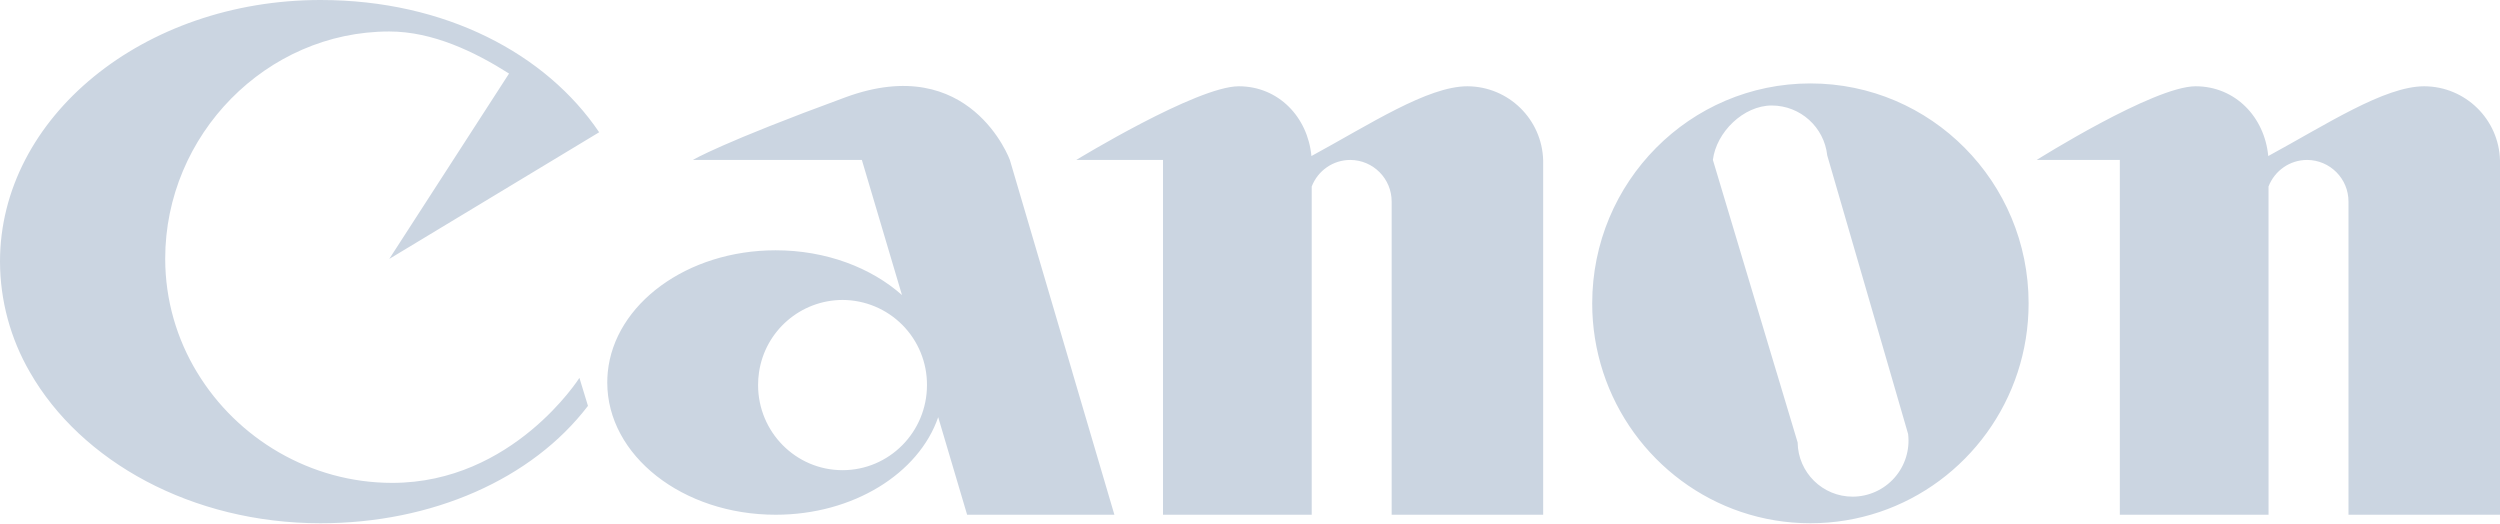
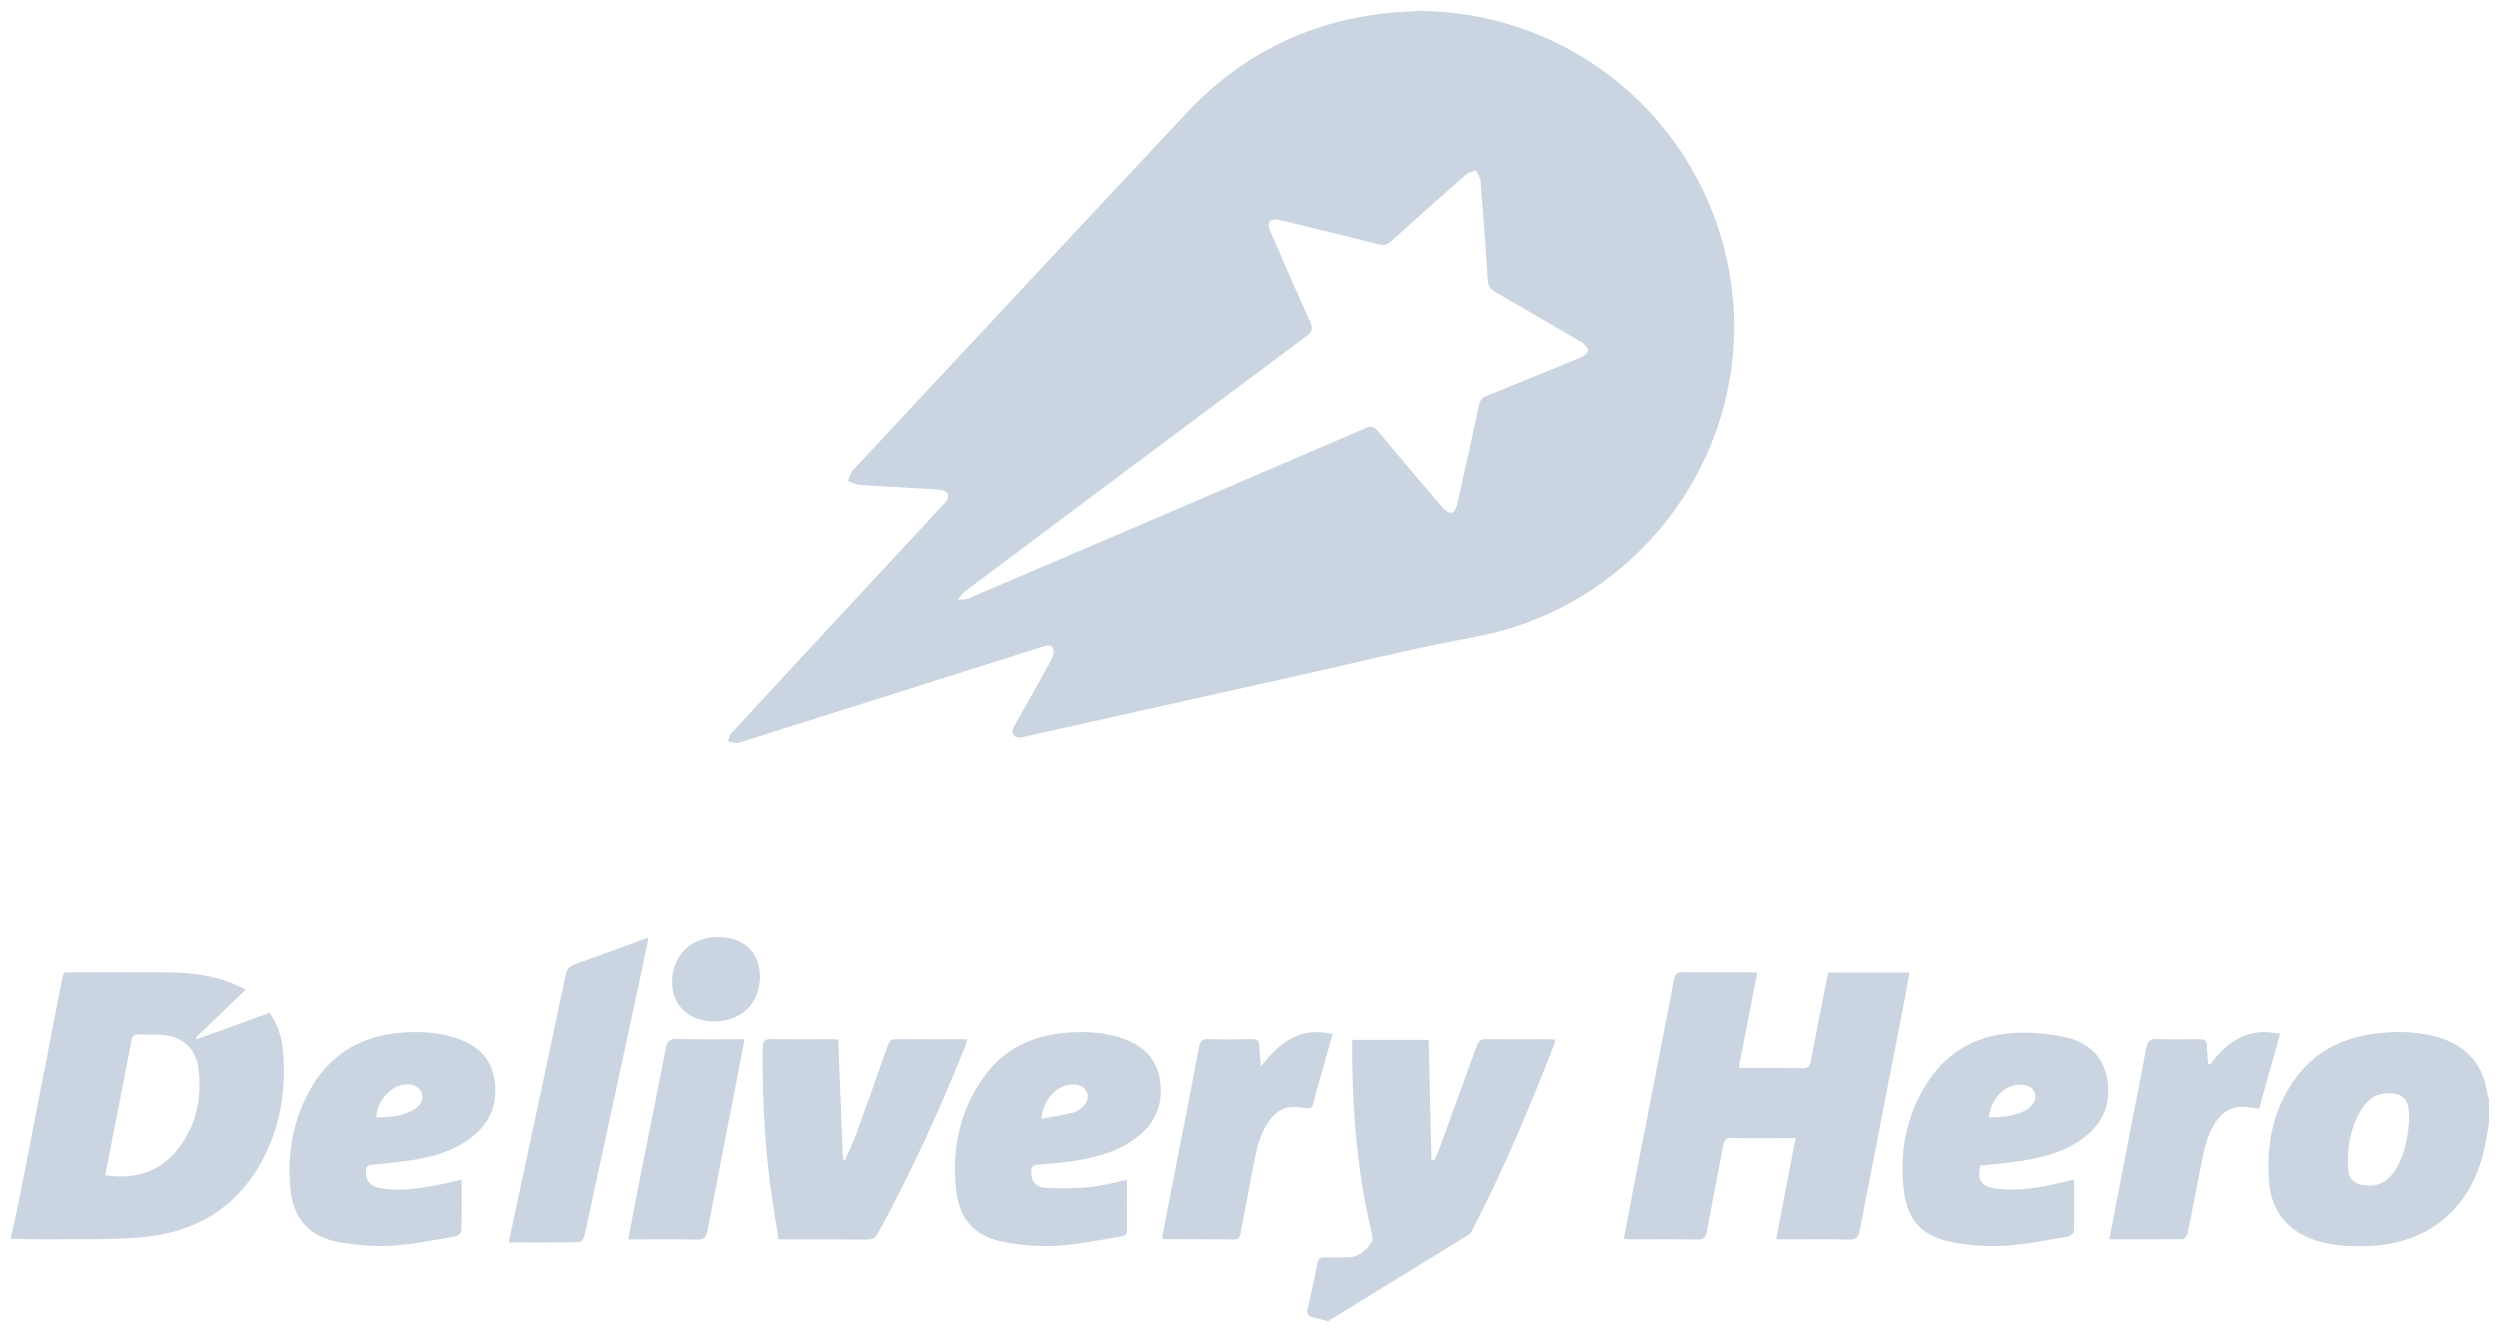
- <svg xmlns="http://www.w3.org/2000/svg" width="86" height="18">
-   <path fill="#CBD5E1" fill-rule="nonzero" d="M6.78 12.81c1.376 2.275 3.902 3.801 6.712 3.801 4.153 0 6.44-3.612 6.44-3.612l.294.963c-1.923 2.52-5.358 4.038-9.2 4.038-4.425 0-8.24-2.127-9.996-5.195A7.623 7.623 0 0 1 0 9c0-4.97 4.936-9 11.025-9 4.303 0 7.767 1.858 9.586 4.55l-7.22 4.357 4.12-6.377c-1.178-.747-2.624-1.447-4.12-1.447-4.227 0-7.708 3.555-7.708 7.815 0 1.428.402 2.769 1.096 3.911Zm19.33-.003a2.968 2.968 0 0 0-.032.439c0 1.617 1.3 2.928 2.905 2.928 1.605 0 2.905-1.31 2.905-2.928a2.913 2.913 0 0 0-2.905-2.928 2.913 2.913 0 0 0-2.873 2.489Zm10.78-.002 1.445 4.902h-5.066l-.995-3.356c-.667 1.934-2.918 3.356-5.592 3.356-3.199 0-5.792-2.036-5.792-4.548 0-.118.006-.235.017-.354.228-2.345 2.726-4.195 5.775-4.195 1.73 0 3.284.596 4.346 1.54l-1.38-4.648h-5.813s.967-.585 5.256-2.158c4.29-1.573 5.648 2.158 5.648 2.158l2.152 7.303Zm16.195 0v4.902h-5.212V6.937a1.43 1.43 0 0 0-1.423-1.435c-.587 0-1.114.362-1.327.914v11.291h-5.116V5.502h-2.983s4.15-2.534 5.59-2.534c1.363 0 2.373 1.056 2.499 2.4 2.007-1.09 3.997-2.4 5.366-2.4a2.617 2.617 0 0 1 2.606 2.553v7.284Zm8.029 0 .725 2.416a1.891 1.891 0 0 0 1.895 1.864 1.926 1.926 0 0 0 1.905-2.156l-.616-2.124-2.166-7.459a1.924 1.924 0 0 0-1.906-1.717c-.978 0-1.91.92-2.028 1.872l2.19 7.304Zm8.294.001C68.421 15.823 65.602 18 62.278 18c-3.323 0-6.142-2.177-7.13-5.195a7.605 7.605 0 0 1-.376-2.37c0-4.178 3.36-7.565 7.506-7.565 4.146 0 7.506 3.387 7.506 7.565 0 .828-.132 1.625-.376 2.371Zm8.63 0v4.901h-5.116V5.502h-2.86s4.027-2.534 5.466-2.534c1.364 0 2.373 1.056 2.5 2.4 2.007-1.09 3.997-2.4 5.366-2.4A2.616 2.616 0 0 1 86 5.52v12.186h-5.212V6.937a1.43 1.43 0 0 0-1.424-1.435c-.587 0-1.113.362-1.327.914v6.39Z" />
+ <svg xmlns="http://www.w3.org/2000/svg" width="114.179" height="60.843" viewBox="0 0 30.21 16.098" version="1.1" id="svg1837">
+   <defs id="defs1831">
+     <clipPath id="clipPath1076" clipPathUnits="userSpaceOnUse">
+       <path id="path1074" d="M 0,0 H 595.276 V 841.89 H 0 Z" />
+     </clipPath>
+     <clipPath id="clipPath1048" clipPathUnits="userSpaceOnUse">
+       <path id="path1046" d="M 0,0 H 595.276 V 841.89 H 0 Z" />
+     </clipPath>
+   </defs>
+   <g id="layer1" transform="translate(-67.2098,-150.4794)">
+     <g id="g1070" transform="matrix(0.3527778,0,0,-0.3527778,21.3421,311.3654)">
+       <g id="g1072" clip-path="url(#clipPath1076)">
+         <g id="g1078" transform="translate(130.3937,413.6714)">
+           <path d="M 0,0 C 0.104,0.481 0.217,0.961 0.312,1.444 0.797,3.923 1.277,6.404 1.76,8.884 1.771,8.942 1.794,8.998 1.815,9.067 1.891,9.071 1.967,9.078 2.043,9.078 3.171,9.078 4.3,9.083 5.428,9.075 6.149,9.07 6.86,8.982 7.538,8.718 7.696,8.657 7.847,8.578 8.044,8.488 7.456,7.922 6.894,7.381 6.332,6.839 6.341,6.822 6.35,6.804 6.359,6.786 7.191,7.087 8.022,7.387 8.865,7.692 9.147,7.284 9.284,6.835 9.322,6.366 9.42,5.144 9.259,3.959 8.718,2.847 7.899,1.161 6.511,0.234 4.686,0.024 3.629,-0.097 2.553,-0.049 1.486,-0.067 0.991,-0.075 0.495,-0.057 0,-0.051 Z M 3.229,2.126 C 4.244,1.976 5.07,2.245 5.652,2.941 6.345,3.769 6.551,4.746 6.421,5.797 6.34,6.46 5.871,6.883 5.199,6.934 4.927,6.954 4.652,6.937 4.38,6.951 4.221,6.959 4.16,6.904 4.13,6.744 3.971,5.888 3.799,5.035 3.631,4.181 3.497,3.497 3.363,2.812 3.229,2.126" style="fill:#CBD5E1;fill-opacity:1;fill-rule:nonzero;stroke:none" id="path1080" />
+         </g>
+         <g id="g1082" transform="translate(175.5043,410.7975)">
+           <path d="m 0,0 c -0.171,0.046 -0.341,0.096 -0.514,0.135 -0.163,0.038 -0.223,0.113 -0.181,0.291 0.121,0.515 0.236,1.032 0.332,1.552 0.034,0.181 0.114,0.218 0.275,0.212 C 0.151,2.18 0.391,2.192 0.63,2.187 1.038,2.178 1.302,2.409 1.507,2.72 1.548,2.783 1.532,2.9 1.512,2.984 0.989,5.123 0.831,7.3 0.829,9.494 c 0,0.041 0.007,0.082 0.013,0.145 h 2.61 C 3.483,8.265 3.514,6.898 3.546,5.531 3.578,5.527 3.609,5.524 3.641,5.52 3.678,5.592 3.723,5.66 3.75,5.735 4.2,6.961 4.652,8.186 5.09,9.416 5.154,9.598 5.228,9.669 5.426,9.665 6.127,9.653 6.829,9.661 7.53,9.66 7.612,9.66 7.694,9.652 7.79,9.647 7.78,9.588 7.78,9.554 7.768,9.524 6.938,7.399 6.076,5.288 4.881,3.fff 4.38,2.515 3.824,1.736 3.097,1.096 2.448,0.522 1.711,0.133 0.834,0.046 0.795,0.042 0.757,0.016 0.718,0 Z" style="fill:#CBD5E1;fill-opacity:1;fill-rule:nonzero;stroke:none" id="path1084" />
+         </g>
+         <g id="g1086" transform="translate(215.2776,417.5717)">
+           <path d="m 0,0 c -0.052,-0.284 -0.097,-0.57 -0.158,-0.852 -0.45,-2.078 -1.945,-3.306 -4.07,-3.351 -0.592,-0.012 -1.178,0.02 -1.746,0.208 -0.932,0.31 -1.495,1.029 -1.565,2.011 -0.093,1.302 0.147,2.522 0.948,3.583 0.764,1.013 1.838,1.433 3.067,1.517 0.607,0.041 1.213,0.009 1.801,-0.169 C -0.75,2.651 -0.188,2.003 -0.052,0.99 -0.044,0.933 -0.018,0.877 0,0.821 Z m -2.74,0.061 c 0,0.102 0.007,0.205 -10e-4,0.306 -0.038,0.495 -0.245,0.68 -0.741,0.669 -0.386,-0.008 -0.666,-0.207 -0.863,-0.516 -0.408,-0.644 -0.532,-1.36 -0.479,-2.108 0.023,-0.325 0.227,-0.492 0.555,-0.531 0.506,-0.061 0.854,0.169 1.098,0.588 0.285,0.491 0.388,1.033 0.431,1.592" style="fill:#CBD5E1;fill-opacity:1;fill-rule:nonzero;stroke:none" id="path1088" />
+         </g>
+         <g id="g1090" transform="translate(178.6111,455.6797)">
+           <path d="m 0,0 c 5.219,-0.018 9.665,-3.714 10.627,-8.851 1.096,-5.85 -2.836,-11.506 -8.697,-12.59 -2.123,-0.393 -4.222,-0.918 -6.331,-1.387 -3.026,-0.673 -6.051,-1.35 -9.076,-2.025 -0.075,-0.017 -0.152,-0.04 -0.227,-0.035 -0.197,0.012 -0.261,0.192 -0.143,0.402 0.423,0.752 0.853,1.5 1.268,2.257 0.061,0.111 0.107,0.289 0.06,0.388 -0.083,0.176 -0.266,0.093 -0.411,0.047 -3.428,-1.082 -6.856,-2.166 -10.284,-3.249 -0.04,-0.013 -0.083,-0.038 -0.122,-0.034 -0.107,0.012 -0.212,0.036 -0.318,0.055 0.036,0.094 0.049,0.211 0.113,0.281 1.222,1.328 2.45,2.65 3.677,3.973 1.187,1.279 2.374,2.557 3.561,3.835 0.035,0.038 0.072,0.074 0.103,0.115 0.16,0.208 0.092,0.384 -0.17,0.412 -0.255,0.028 -0.512,0.036 -0.768,0.051 -0.674,0.04 -1.348,0.072 -2.022,0.123 -0.132,0.01 -0.259,0.086 -0.389,0.131 0.056,0.124 0.084,0.274 0.172,0.368 1.764,1.899 3.534,3.791 5.303,5.684 2.044,2.187 4.083,4.378 6.131,6.56 1.846,1.966 4.112,3.105 6.793,3.408 C -0.769,-0.038 -0.384,-0.026 0,0 m -4.871,-7.136 c -0.254,-0.002 -0.323,-0.151 -0.214,-0.402 0.452,-1.033 0.897,-2.069 1.364,-3.094 0.108,-0.237 0.087,-0.354 -0.129,-0.515 -3.908,-2.91 -7.808,-5.829 -11.707,-8.75 -0.091,-0.069 -0.15,-0.182 -0.224,-0.274 0.122,0.015 0.257,0.002 0.366,0.049 4.538,1.94 9.074,3.884 13.608,5.835 0.182,0.078 0.277,0.059 0.403,-0.092 0.743,-0.894 1.496,-1.781 2.253,-2.663 0.068,-0.079 0.209,-0.168 0.288,-0.147 0.079,0.021 0.155,0.166 0.179,0.27 0.259,1.14 0.512,2.282 0.754,3.426 0.035,0.167 0.112,0.25 0.259,0.308 0.508,0.202 1.013,0.41 1.52,0.616 0.577,0.235 1.156,0.465 1.729,0.711 0.097,0.042 0.222,0.149 0.228,0.234 0.006,0.082 -0.122,0.176 -0.198,0.26 -0.027,0.03 -0.072,0.044 -0.109,0.066 C 4.54,-10.739 3.582,-10.176 2.62,-9.622 2.467,-9.533 2.383,-9.44 2.371,-9.25 2.298,-8.108 2.214,-6.965 2.121,-5.824 2.11,-5.697 2.015,-5.576 1.959,-5.452 1.842,-5.506 1.704,-5.535 1.611,-5.617 c -0.855,-0.75 -1.703,-1.507 -2.548,-2.268 -0.133,-0.119 -0.251,-0.16 -0.435,-0.113 -0.901,0.234 -1.806,0.451 -2.709,0.673 -0.274,0.067 -0.548,0.131 -0.79,0.189" style="fill:#CBD5E1;fill-opacity:1;fill-rule:nonzero;stroke:none" id="path1092" />
+         </g>
+         <g id="g1094" transform="translate(192.6537,422.7401)">
+           <path d="M 0,0 H 2.772 C 2.724,-0.271 2.684,-0.526 2.634,-0.779 2.112,-3.461 1.585,-6.143 1.07,-8.826 1.025,-9.059 0.951,-9.152 0.695,-9.145 c -0.726,0.02 -1.453,0.007 -2.18,0.007 h -0.311 c 0.225,1.167 0.443,2.301 0.667,3.469 h -0.615 c -0.522,-0.001 -1.044,-0.011 -1.565,0.005 -0.202,0.006 -0.263,-0.075 -0.296,-0.253 -0.184,-0.982 -0.381,-1.961 -0.56,-2.944 -0.038,-0.204 -0.107,-0.286 -0.327,-0.282 -0.752,0.013 -1.505,0.005 -2.258,0.006 -0.075,0 -0.151,0.008 -0.263,0.015 0.086,0.457 0.166,0.897 0.252,1.337 0.49,2.515 0.984,5.028 1.469,7.544 0.035,0.18 0.087,0.259 0.29,0.256 0.778,-0.013 1.556,-0.005 2.334,-0.006 0.067,0 0.135,-0.008 0.225,-0.014 -0.212,-1.084 -0.42,-2.153 -0.633,-3.246 0.106,-0.008 0.18,-0.017 0.254,-0.017 0.642,-0.002 1.283,0.004 1.924,-0.005 0.177,-0.002 0.254,0.048 0.289,0.232 0.176,0.949 0.368,1.894 0.556,2.841 C -0.04,-0.135 -0.019,-0.071 0,0" style="fill:#CBD5E1;fill-opacity:1;fill-rule:nonzero;stroke:none" id="path1096" />
+         </g>
+         <g id="g1098" transform="translate(145.8303,415.6488)">
+           <path d="m 0,0 c 0,-0.596 0.006,-1.185 -0.009,-1.772 -0.002,-0.062 -0.124,-0.159 -0.201,-0.172 -0.706,-0.119 -1.412,-0.27 -2.124,-0.317 -0.582,-0.038 -1.181,0.007 -1.76,0.098 -1.095,0.171 -1.671,0.779 -1.772,1.88 -0.112,1.228 0.104,2.405 0.743,3.477 0.705,1.184 1.784,1.755 3.133,1.845 0.609,0.041 1.214,0.006 1.8,-0.188 C 0.482,4.629 0.974,4.22 1.11,3.501 1.253,2.744 1.064,2.074 0.466,1.553 -0.087,1.072 -0.756,0.838 -1.459,0.709 -1.987,0.611 -2.525,0.562 -3.06,0.511 -3.232,0.495 -3.277,0.427 -3.279,0.274 c -0.005,-0.313 0.143,-0.499 0.478,-0.564 0.617,-0.118 1.227,-0.026 1.834,0.077 C -0.649,-0.159 -0.336,-0.075 0,0 m -2.924,2.132 c 0.429,10e-4 0.849,0.031 1.236,0.235 0.29,0.154 0.405,0.396 0.314,0.622 C -1.461,3.203 -1.738,3.31 -2.033,3.245 -2.497,3.143 -2.895,2.655 -2.924,2.132" style="fill:#CBD5E1;fill-opacity:1;fill-rule:nonzero;stroke:none" id="path1100" />
+         </g>
+         <g id="g1102" transform="translate(168.6214,415.6362)">
+           <path d="M 0,0 C 0,-0.574 -0.006,-1.147 0.004,-1.719 0.007,-1.893 -0.107,-1.921 -0.22,-1.939 -0.927,-2.052 -1.633,-2.2 -2.344,-2.25 c -0.558,-0.038 -1.13,0.005 -1.684,0.09 -1.156,0.177 -1.723,0.745 -1.833,1.903 -0.127,1.346 0.139,2.625 0.931,3.751 0.709,1.007 1.723,1.474 2.928,1.557 0.608,0.042 1.213,0.008 1.8,-0.183 C 0.479,4.647 0.975,4.235 1.115,3.504 1.264,2.721 1.046,2.045 0.424,1.528 -0.202,1.008 -0.958,0.794 -1.74,0.665 -2.177,0.593 -2.621,0.556 -3.064,0.522 -3.222,0.51 -3.269,0.445 -3.278,0.305 c -0.021,-0.312 0.14,-0.554 0.486,-0.574 0.5,-0.03 1.006,-0.023 1.505,0.024 C -0.866,-0.206 -0.451,-0.089 0,0 m -2.934,2.096 c 0.388,0.074 0.746,0.127 1.095,0.215 0.132,0.034 0.262,0.131 0.36,0.231 0.258,0.265 0.136,0.647 -0.229,0.719 C -1.82,3.283 -1.947,3.272 -2.06,3.245 -2.509,3.138 -2.866,2.694 -2.934,2.096" style="fill:#CBD5E1;fill-opacity:1;fill-rule:nonzero;stroke:none" id="path1104" />
+         </g>
+         <g id="g1106" transform="translate(197.8468,416.126)">
+           <path d="m 0,0 c -0.103,-0.484 0.032,-0.705 0.492,-0.775 0.837,-0.127 1.649,0.043 2.458,0.234 0.082,0.02 0.163,0.042 0.271,0.07 0,-0.609 0.007,-1.198 -0.009,-1.786 C 3.21,-2.318 3.084,-2.414 3.004,-2.427 2.315,-2.544 1.627,-2.689 0.932,-2.738 0.374,-2.777 -0.2,-2.746 -0.753,-2.658 c -1.257,0.202 -1.78,0.758 -1.886,2.016 -0.107,1.259 0.152,2.454 0.85,3.522 0.707,1.082 1.75,1.617 3.018,1.671 C 1.793,4.575 2.376,4.52 2.928,4.397 3.69,4.227 4.228,3.758 4.358,2.938 4.488,2.12 4.209,1.456 3.552,0.959 2.936,0.492 2.212,0.29 1.463,0.172 0.983,0.096 0.497,0.057 0,0 M 0.295,1.656 C 0.727,1.654 1.132,1.687 1.507,1.871 1.611,1.922 1.71,2.003 1.783,2.092 1.978,2.329 1.902,2.636 1.613,2.735 1.477,2.781 1.308,2.784 1.165,2.752 0.716,2.652 0.377,2.221 0.295,1.656" style="fill:#CBD5E1;fill-opacity:1;fill-rule:nonzero;stroke:none" id="path1108" />
+         </g>
+         <g id="g1110" transform="translate(158.7304,420.4459)">
+           <path d="m 0,0 c 0.054,-1.392 0.107,-2.74 0.161,-4.087 0.001,-0.011 0.023,-0.021 0.063,-0.057 0.137,0.318 0.286,0.621 0.401,0.936 0.363,0.994 0.72,1.99 1.065,2.991 0.061,0.176 0.14,0.235 0.324,0.233 C 2.808,0.007 3.602,0.012 4.418,0.012 4.399,-0.069 4.394,-0.127 4.373,-0.178 3.488,-2.383 2.507,-4.543 1.365,-6.628 1.275,-6.792 1.176,-6.852 0.988,-6.85 c -0.915,0.01 -1.83,0.004 -2.745,0.004 h -0.289 c -0.104,0.689 -0.22,1.36 -0.304,2.034 -0.187,1.504 -0.252,3.014 -0.236,4.529 0.003,0.237 0.076,0.304 0.307,0.3 C -1.587,0.004 -0.894,0.013 -0.201,0.012 -0.118,0.011 -0.035,0.002 0,0" style="fill:#CBD5E1;fill-opacity:1;fill-rule:nonzero;stroke:none" id="path1112" />
+         </g>
+         <g id="g1114" transform="translate(147.4446,413.497)">
+           <path d="M 0,0 C 0.202,0.945 0.394,1.846 0.586,2.747 1.04,4.876 1.497,7.004 1.944,9.134 1.989,9.349 2.075,9.465 2.29,9.539 3.112,9.824 3.925,10.132 4.79,10.45 4.701,10.016 4.621,9.62 4.537,9.225 3.892,6.229 3.248,3.233 2.596,0.238 2.577,0.151 2.488,0.011 2.429,0.01 1.635,-0.005 0.842,0 0,0" style="fill:#CBD5E1;fill-opacity:1;fill-rule:nonzero;stroke:none" id="path1116" />
+         </g>
+         <g id="g1118" transform="translate(205.7188,419.5875)">
+           <path d="M 0,0 C 0.598,0.794 1.317,1.304 2.403,1.051 2.163,0.198 1.926,-0.644 1.684,-1.504 1.561,-1.491 1.452,-1.487 1.346,-1.467 0.839,-1.375 0.461,-1.565 0.184,-1.985 -0.1,-2.417 -0.203,-2.91 -0.298,-3.406 -0.452,-4.203 -0.604,-5 -0.768,-5.794 c -0.015,-0.073 -0.115,-0.182 -0.177,-0.183 -0.819,-0.012 -1.639,-0.008 -2.501,-0.008 0.086,0.455 0.165,0.888 0.249,1.319 0.338,1.744 0.683,3.487 1.012,5.233 0.045,0.24 0.131,0.322 0.378,0.31 C -1.363,0.855 -0.918,0.871 -0.473,0.871 -0.117,0.87 -0.118,0.87 -0.098,0.502 -0.09,0.343 -0.077,0.184 -0.066,0.025 -0.044,0.017 -0.022,0.008 0,0" style="fill:#CBD5E1;fill-opacity:1;fill-rule:nonzero;stroke:none" id="path1120" />
+         </g>
+         <g id="g1122" transform="translate(173.212,419.5267)">
+           <path d="M 0,0 C 0.649,0.836 1.361,1.377 2.453,1.105 2.328,0.658 2.206,0.226 2.085,-0.207 1.988,-0.552 1.882,-0.895 1.8,-1.244 1.758,-1.419 1.674,-1.458 1.51,-1.429 1.36,-1.402 1.204,-1.383 1.052,-1.391 0.689,-1.412 0.439,-1.626 0.244,-1.914 c -0.325,-0.481 -0.415,-1.041 -0.522,-1.595 -0.141,-0.729 -0.279,-1.458 -0.419,-2.188 -0.023,-0.121 -0.042,-0.23 -0.212,-0.229 -0.795,0.007 -1.59,0.005 -2.385,0.007 -0.024,0 -0.048,0.014 -0.097,0.029 0.124,0.642 0.246,1.285 0.371,1.926 0.301,1.542 0.607,3.083 0.9,4.626 0.039,0.21 0.116,0.281 0.331,0.274 C -1.311,0.92 -0.832,0.923 -0.353,0.935 -0.157,0.94 -0.05,0.901 -0.054,0.676 -0.058,0.482 -0.025,0.288 0,0" style="fill:#CBD5E1;fill-opacity:1;fill-rule:nonzero;stroke:none" id="path1124" />
+         </g>
+         <g id="g1126" transform="translate(151.5345,413.6003)">
+           <path d="M 0,0 C 0.168,0.865 0.324,1.685 0.487,2.505 0.754,3.853 1.031,5.199 1.292,6.549 1.337,6.778 1.411,6.872 1.666,6.865 2.425,6.845 3.185,6.858 3.985,6.858 3.896,6.382 3.813,5.934 3.726,5.487 3.389,3.752 3.047,2.019 2.716,0.283 2.675,0.07 2.595,-0.01 2.369,-0.006 1.593,0.009 0.816,0 0,0" style="fill:#CBD5E1;fill-opacity:1;fill-rule:nonzero;stroke:none" id="path1128" />
+         </g>
+         <g id="g1130" transform="translate(156.0503,422.6103)">
+           <path d="m 0,0 c -0.005,-0.94 -0.641,-1.551 -1.602,-1.542 -0.845,0.008 -1.419,0.562 -1.408,1.361 0.012,0.915 0.668,1.543 1.598,1.53 C -0.549,1.338 0.005,0.809 0,0" style="fill:#CBD5E1;fill-opacity:1;fill-rule:nonzero;stroke:none" id="path1132" />
+         </g>
+       </g>
+     </g>
+   </g>
</svg>
